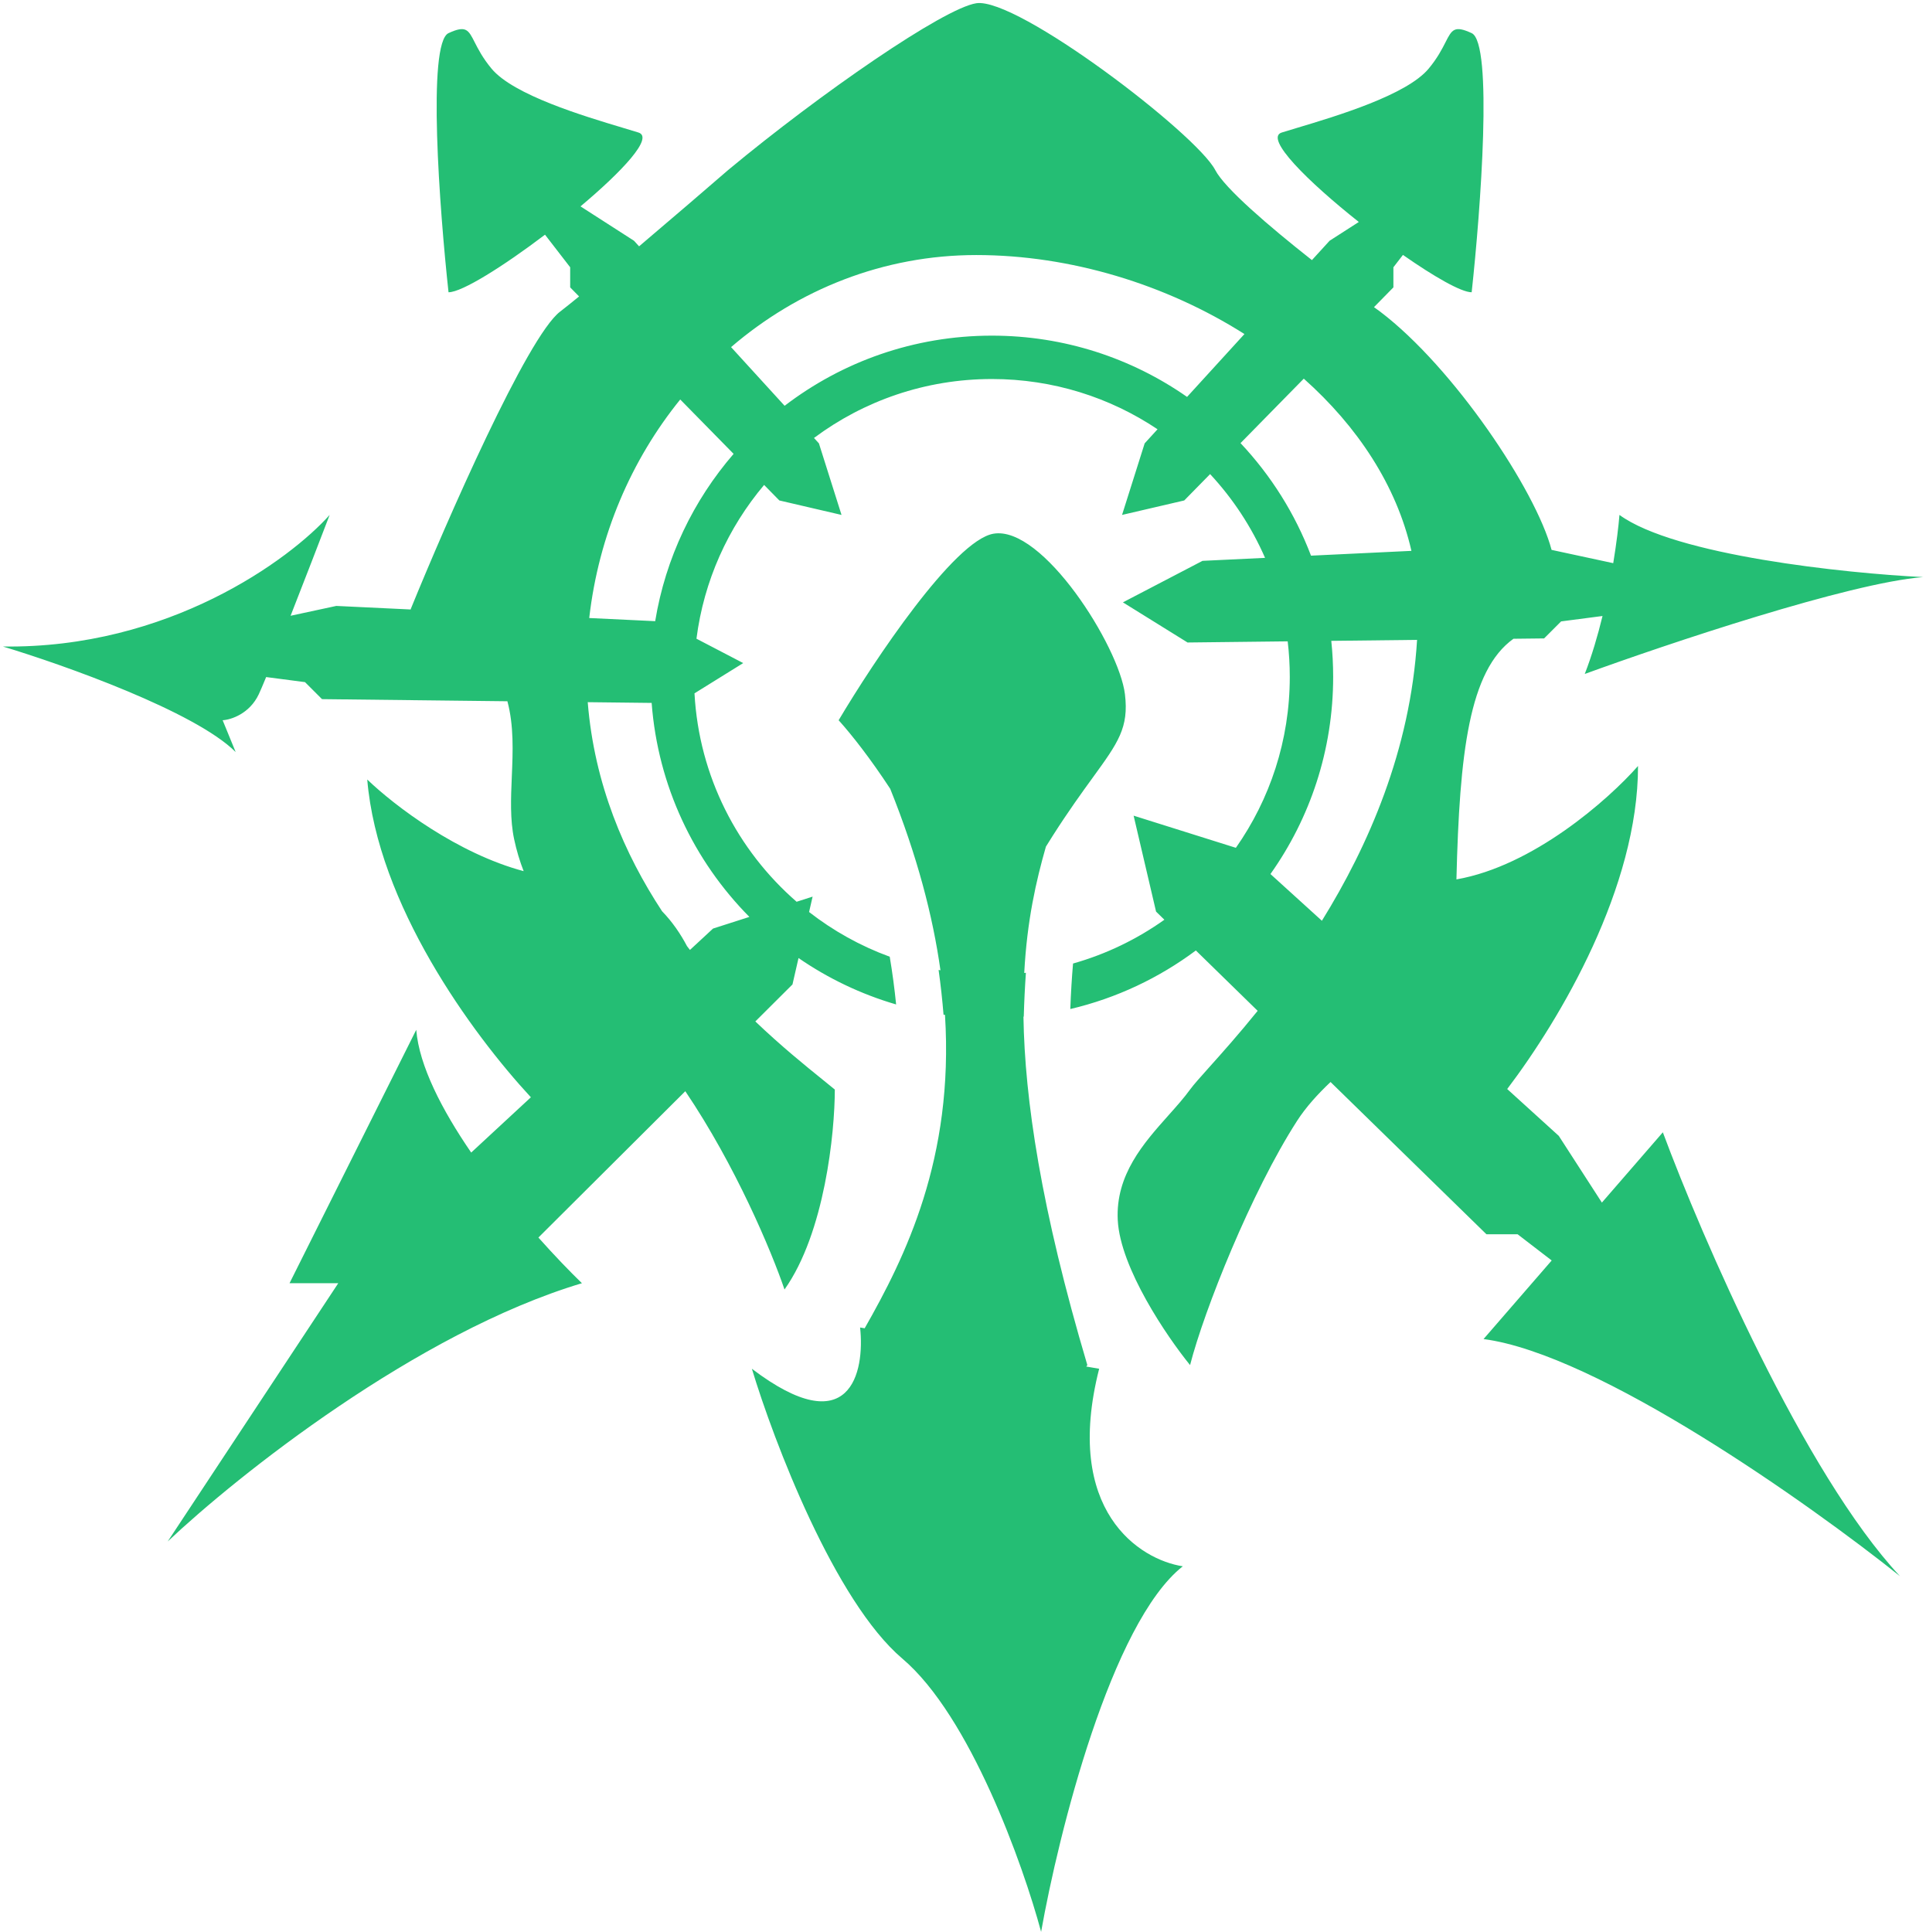
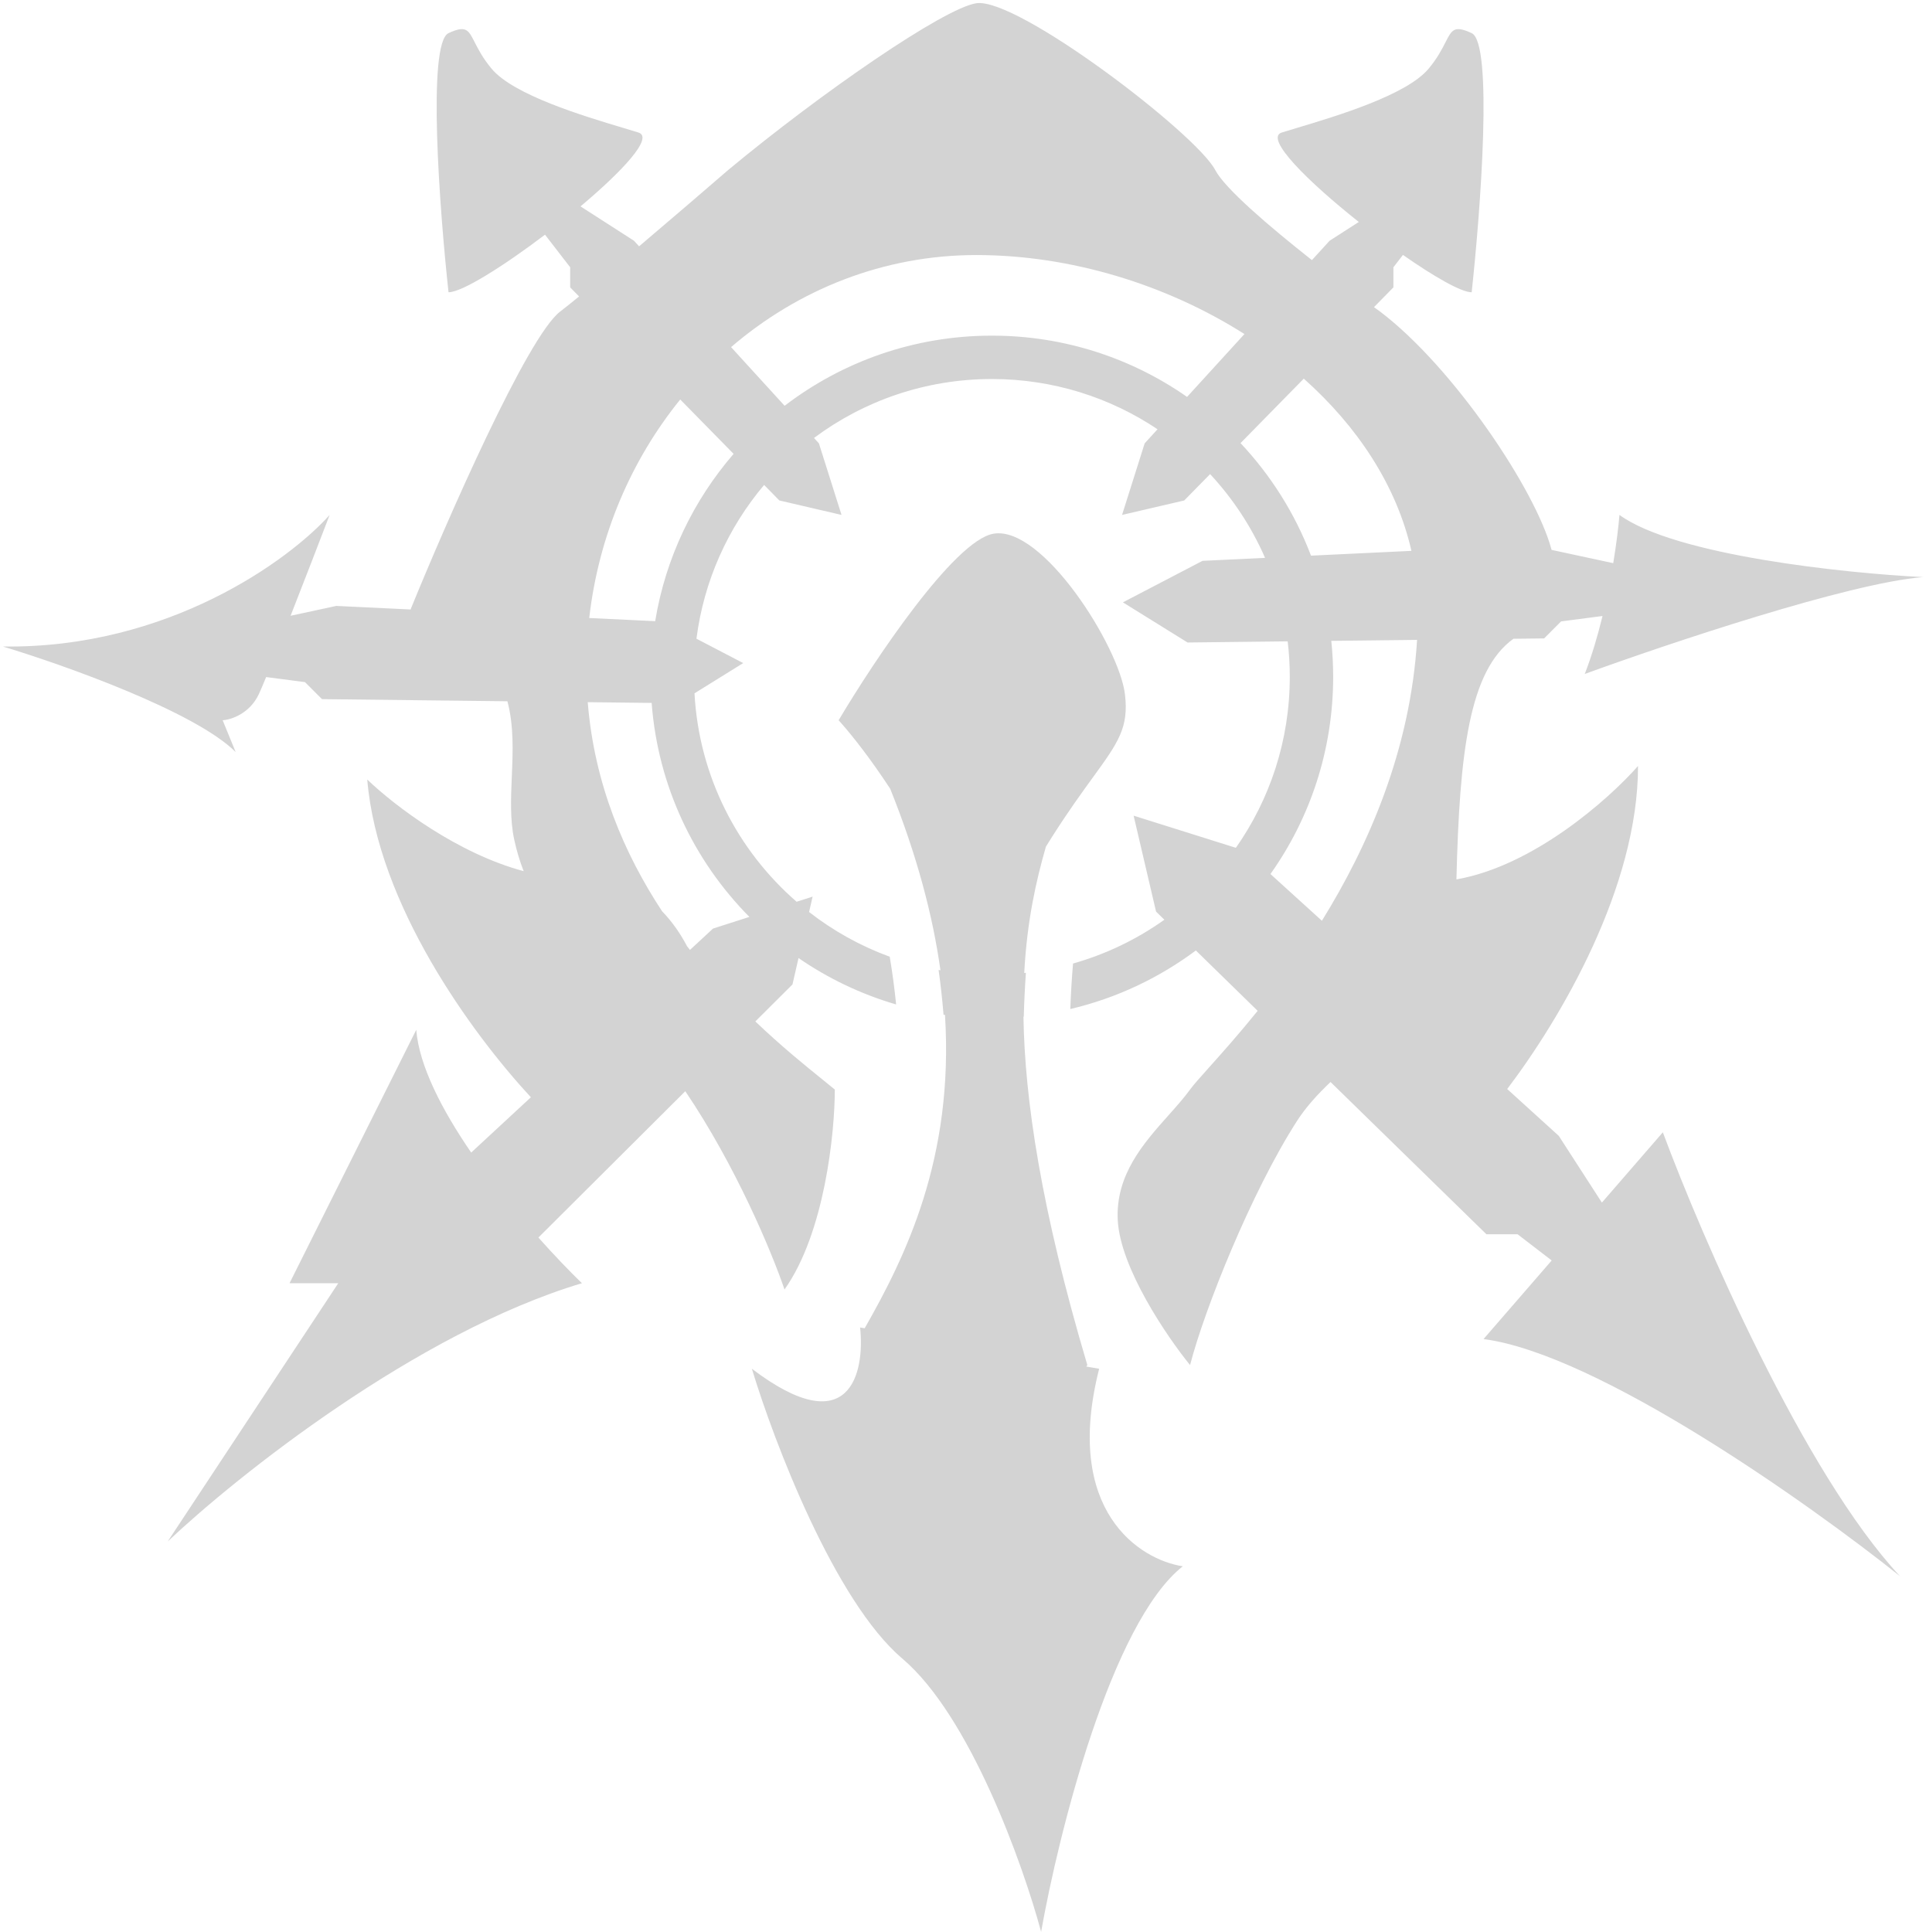
<svg xmlns="http://www.w3.org/2000/svg" width="620" height="622" viewBox="0 0 620 622" fill="none">
-   <path fill-rule="evenodd" clip-rule="evenodd" d="M268.739 350.774C268.739 364.629 265.5 396.903 252.546 415.151C248.358 402.856 236.802 375.278 220.609 351.311L173.322 398.423C178.519 404.259 183.399 409.311 187.334 413.125C134.204 429.022 76.298 475.18 53.986 496.272L108.894 413.125H93.206L133.995 331.547C134.93 343.137 142.303 357.386 151.683 371.066L170.899 353.265C151.759 332.569 121.571 291.139 118.223 250.963C127.218 259.593 147.373 274.812 168.573 280.464C167.304 277.212 166.282 273.818 165.508 270.175C164.174 263.893 164.463 257.048 164.759 250.039C165.101 241.963 165.451 233.669 163.339 225.768L103.661 225.085L98.184 219.609L85.677 217.977C84.64 220.496 83.823 222.415 83.312 223.499C80.333 229.83 74.313 231.723 71.675 231.878L75.865 242.118C62.831 229.085 20.472 214.034 0.922 208.138C54.173 208.883 93.243 180.209 106.121 165.779C102.963 174.022 98.053 186.746 93.545 198.245L108.261 195.076L132.344 196.227L132.187 196.166C143.826 167.61 169.735 108.47 180.261 100.359C181.891 99.103 183.987 97.425 186.417 95.443L183.549 92.52V86.049L175.444 75.557C162.161 85.63 148.748 94.095 144.388 94.095C141.504 67.619 137.466 13.867 144.388 10.667C150 8.073 150.759 9.565 152.802 13.585C153.91 15.763 155.394 18.682 158.232 22.096C165.304 30.603 187.861 37.358 200.717 41.207L200.718 41.208C202.542 41.754 204.17 42.241 205.531 42.667C210.537 44.233 200.379 55.099 186.875 66.442L204.087 77.506L205.729 79.305C216.373 70.284 227.482 60.732 234.406 54.737C264.094 30.068 303.756 2.666 314.282 1.044C327.439 -0.984 385.127 43.078 391.199 54.737C394.266 60.626 408.387 72.752 422.329 83.741L428.019 77.506L437.421 71.463C421.089 58.506 406.866 44.464 412.611 42.667C413.972 42.241 415.6 41.754 417.423 41.208L417.424 41.207C430.281 37.358 452.838 30.603 459.91 22.096C462.748 18.682 464.232 15.763 465.339 13.585C467.383 9.565 468.142 8.073 473.754 10.667C480.676 13.867 476.638 67.619 473.754 94.095C470.38 94.095 461.589 89.028 451.631 82.07L448.557 86.049V92.52L442.306 98.889C443.008 99.401 443.685 99.892 444.333 100.359C467.978 118.328 494.451 157.932 499.477 177.034L519.325 181.309C520.393 174.839 521.041 169.325 521.331 165.779C539.206 178.813 593.947 184.554 619.083 185.795C595.25 187.657 536.537 207.362 510.16 216.982C512.444 211.092 514.337 204.655 515.879 198.319L502.548 200.058L497.072 205.534L487.205 205.647C472.918 215.892 469.847 242.303 468.848 283.119C493.485 278.826 517.649 257.57 527.304 246.611C527.332 285.547 502.511 327.745 485.193 350.609L501.793 365.684L515.672 387.17L535.295 364.54C547.864 398.365 580.727 474.301 611.635 507.444C582.309 484.014 514.442 435.945 477.576 431.104L499.515 405.803L488.548 397.372H478.514L428.323 348.348C424.168 352.286 420.415 356.401 417.513 360.912C402.838 383.723 387.657 421.741 383.103 439.483C375.681 430.359 360.635 408.257 359.825 392.847C359.058 378.24 368.184 368.005 376.17 359.049C378.716 356.194 381.146 353.469 383.103 350.774C384.21 349.248 386.389 346.814 389.324 343.534L389.325 343.534L389.325 343.533C393.351 339.036 398.799 332.949 404.862 325.433L384.965 305.999C373.112 314.848 359.412 321.36 344.549 324.855C344.735 319.66 345.038 314.771 345.429 310.203C356.103 307.188 366.021 302.372 374.834 296.103L372.153 293.485L364.929 262.6L397.845 272.949C408.782 257.371 415.202 238.392 415.202 217.913C415.202 214.044 414.972 210.229 414.527 206.48L382.292 206.849L361.483 193.925L387.111 180.563L407.242 179.601C402.883 169.61 396.871 160.507 389.552 152.635L381.223 161.12L361.205 165.779L368.484 142.74L372.628 138.2C357.382 127.983 339.043 122.024 319.312 122.024C297.841 122.024 278.018 129.081 262.036 141.002L263.622 142.74L270.901 165.779L250.883 161.12L245.981 156.125C234.394 169.863 226.597 186.902 224.202 205.63L239.249 213.475L223.567 223.215C225.025 249.978 237.458 273.82 256.442 290.318L261.592 288.667L260.456 293.62C268.24 299.68 276.983 304.566 286.419 308.012C287.289 313.199 287.97 318.326 288.477 323.381C277.138 320.071 266.558 314.982 257.058 308.437L255.109 316.939L243.153 328.85C251.638 336.942 259.387 343.198 264.839 347.6C266.318 348.795 267.629 349.853 268.739 350.774ZM222.107 305.828C221.793 305.429 221.48 305.027 221.168 304.622C219.102 300.694 216.449 296.785 213.132 293.374C201.034 274.969 191.324 252.512 189.2 226.064L209.774 226.3C211.796 253.094 223.431 277.205 241.238 295.194L229.536 298.947L222.107 305.828ZM210.914 199.984C214.261 179.593 223.224 161.092 236.161 146.121L218.978 128.615C203.271 148.014 192.737 172.264 189.683 198.969L210.914 199.984ZM252.581 130.643C271.08 116.477 294.213 108.059 319.312 108.059C342.673 108.059 364.331 115.351 382.134 127.784L400.605 107.544C375.45 91.587 344.627 82.111 314.282 82.111C284.425 82.111 256.936 93.212 235.342 111.753L252.581 130.643ZM422.034 178.893C416.877 165.324 409.109 153.042 399.343 142.66L419.711 121.908C436.979 137.282 449.571 156.27 454.358 177.348L422.034 178.893ZM428.561 206.319C428.961 210.129 429.166 213.997 429.166 217.913C429.166 241.563 421.693 263.468 408.978 281.394L425.539 296.434C440.463 272.357 454.018 241.549 456.178 206.003L428.561 206.319ZM329.718 313.245C330.615 296.32 333.563 283.513 336.696 272.568C337.401 271.425 338.123 270.274 338.862 269.116C344.012 261.043 348.329 255.093 351.802 250.307C359.943 239.088 363.441 234.267 362.136 223.499C360.274 208.138 335.603 169.038 319.777 171.831C307.116 174.065 281.297 212.793 269.97 231.878C274.162 236.529 280.199 244.202 286.575 253.949C295.232 275.493 300.302 294.885 302.745 312.377C302.546 312.342 302.348 312.307 302.15 312.271C302.829 317.128 303.355 321.931 303.739 326.672C303.895 326.694 304.051 326.716 304.207 326.737C307.122 372.997 291.374 404.766 278.351 427.635L276.878 427.38C278.462 441.828 273.711 464.713 242.041 440.668C249.114 464.08 268.707 515.523 290.496 533.999C312.285 552.476 329.345 600.333 335.151 621.952C340.746 590.315 357.7 522.483 380.755 504.26C366.926 502.151 342.181 486.48 353.836 440.668L349.685 439.952L350.033 439.483C335.099 389.216 329.874 353.791 329.467 327.304L329.569 327.295C329.703 322.351 329.938 317.645 330.255 313.185C330.076 313.205 329.897 313.225 329.718 313.245Z" fill="#24BE74" />
+   <path fill-rule="evenodd" clip-rule="evenodd" d="M268.739 350.774C268.739 364.629 265.5 396.903 252.546 415.151C248.358 402.856 236.802 375.278 220.609 351.311L173.322 398.423C178.519 404.259 183.399 409.311 187.334 413.125C134.204 429.022 76.298 475.18 53.986 496.272L108.894 413.125H93.206L133.995 331.547C134.93 343.137 142.303 357.386 151.683 371.066L170.899 353.265C151.759 332.569 121.571 291.139 118.223 250.963C127.218 259.593 147.373 274.812 168.573 280.464C167.304 277.212 166.282 273.818 165.508 270.175C164.174 263.893 164.463 257.048 164.759 250.039C165.101 241.963 165.451 233.669 163.339 225.768L103.661 225.085L98.184 219.609L85.677 217.977C84.64 220.496 83.823 222.415 83.312 223.499C80.333 229.83 74.313 231.723 71.675 231.878L75.865 242.118C62.831 229.085 20.472 214.034 0.922 208.138C54.173 208.883 93.243 180.209 106.121 165.779C102.963 174.022 98.053 186.746 93.545 198.245L108.261 195.076L132.344 196.227L132.187 196.166C143.826 167.61 169.735 108.47 180.261 100.359C181.891 99.103 183.987 97.425 186.417 95.443L183.549 92.52V86.049L175.444 75.557C162.161 85.63 148.748 94.095 144.388 94.095C141.504 67.619 137.466 13.867 144.388 10.667C150 8.073 150.759 9.565 152.802 13.585C153.91 15.763 155.394 18.682 158.232 22.096C165.304 30.603 187.861 37.358 200.717 41.207L200.718 41.208C202.542 41.754 204.17 42.241 205.531 42.667C210.537 44.233 200.379 55.099 186.875 66.442L204.087 77.506L205.729 79.305C216.373 70.284 227.482 60.732 234.406 54.737C264.094 30.068 303.756 2.666 314.282 1.044C327.439 -0.984 385.127 43.078 391.199 54.737C394.266 60.626 408.387 72.752 422.329 83.741L428.019 77.506L437.421 71.463C421.089 58.506 406.866 44.464 412.611 42.667C413.972 42.241 415.6 41.754 417.423 41.208L417.424 41.207C430.281 37.358 452.838 30.603 459.91 22.096C462.748 18.682 464.232 15.763 465.339 13.585C467.383 9.565 468.142 8.073 473.754 10.667C480.676 13.867 476.638 67.619 473.754 94.095C470.38 94.095 461.589 89.028 451.631 82.07L448.557 86.049V92.52L442.306 98.889C443.008 99.401 443.685 99.892 444.333 100.359C467.978 118.328 494.451 157.932 499.477 177.034L519.325 181.309C520.393 174.839 521.041 169.325 521.331 165.779C539.206 178.813 593.947 184.554 619.083 185.795C595.25 187.657 536.537 207.362 510.16 216.982C512.444 211.092 514.337 204.655 515.879 198.319L502.548 200.058L497.072 205.534L487.205 205.647C472.918 215.892 469.847 242.303 468.848 283.119C493.485 278.826 517.649 257.57 527.304 246.611C527.332 285.547 502.511 327.745 485.193 350.609L501.793 365.684L515.672 387.17L535.295 364.54C547.864 398.365 580.727 474.301 611.635 507.444C582.309 484.014 514.442 435.945 477.576 431.104L499.515 405.803L488.548 397.372H478.514L428.323 348.348C424.168 352.286 420.415 356.401 417.513 360.912C402.838 383.723 387.657 421.741 383.103 439.483C375.681 430.359 360.635 408.257 359.825 392.847C359.058 378.24 368.184 368.005 376.17 359.049C378.716 356.194 381.146 353.469 383.103 350.774C384.21 349.248 386.389 346.814 389.324 343.534L389.325 343.534L389.325 343.533C393.351 339.036 398.799 332.949 404.862 325.433L384.965 305.999C373.112 314.848 359.412 321.36 344.549 324.855C344.735 319.66 345.038 314.771 345.429 310.203C356.103 307.188 366.021 302.372 374.834 296.103L372.153 293.485L364.929 262.6L397.845 272.949C408.782 257.371 415.202 238.392 415.202 217.913C415.202 214.044 414.972 210.229 414.527 206.48L382.292 206.849L361.483 193.925L387.111 180.563L407.242 179.601C402.883 169.61 396.871 160.507 389.552 152.635L381.223 161.12L361.205 165.779L368.484 142.74L372.628 138.2C357.382 127.983 339.043 122.024 319.312 122.024C297.841 122.024 278.018 129.081 262.036 141.002L263.622 142.74L270.901 165.779L250.883 161.12L245.981 156.125C234.394 169.863 226.597 186.902 224.202 205.63L239.249 213.475L223.567 223.215C225.025 249.978 237.458 273.82 256.442 290.318L261.592 288.667L260.456 293.62C268.24 299.68 276.983 304.566 286.419 308.012C287.289 313.199 287.97 318.326 288.477 323.381C277.138 320.071 266.558 314.982 257.058 308.437L255.109 316.939L243.153 328.85C251.638 336.942 259.387 343.198 264.839 347.6C266.318 348.795 267.629 349.853 268.739 350.774ZM222.107 305.828C221.793 305.429 221.48 305.027 221.168 304.622C219.102 300.694 216.449 296.785 213.132 293.374C201.034 274.969 191.324 252.512 189.2 226.064L209.774 226.3C211.796 253.094 223.431 277.205 241.238 295.194L229.536 298.947L222.107 305.828ZM210.914 199.984C214.261 179.593 223.224 161.092 236.161 146.121L218.978 128.615C203.271 148.014 192.737 172.264 189.683 198.969L210.914 199.984ZM252.581 130.643C271.08 116.477 294.213 108.059 319.312 108.059C342.673 108.059 364.331 115.351 382.134 127.784L400.605 107.544C375.45 91.587 344.627 82.111 314.282 82.111C284.425 82.111 256.936 93.212 235.342 111.753L252.581 130.643ZM422.034 178.893C416.877 165.324 409.109 153.042 399.343 142.66L419.711 121.908C436.979 137.282 449.571 156.27 454.358 177.348L422.034 178.893ZM428.561 206.319C428.961 210.129 429.166 213.997 429.166 217.913C429.166 241.563 421.693 263.468 408.978 281.394L425.539 296.434C440.463 272.357 454.018 241.549 456.178 206.003L428.561 206.319ZM329.718 313.245C330.615 296.32 333.563 283.513 336.696 272.568C337.401 271.425 338.123 270.274 338.862 269.116C344.012 261.043 348.329 255.093 351.802 250.307C359.943 239.088 363.441 234.267 362.136 223.499C360.274 208.138 335.603 169.038 319.777 171.831C307.116 174.065 281.297 212.793 269.97 231.878C274.162 236.529 280.199 244.202 286.575 253.949C295.232 275.493 300.302 294.885 302.745 312.377C302.546 312.342 302.348 312.307 302.15 312.271C302.829 317.128 303.355 321.931 303.739 326.672C303.895 326.694 304.051 326.716 304.207 326.737C307.122 372.997 291.374 404.766 278.351 427.635L276.878 427.38C278.462 441.828 273.711 464.713 242.041 440.668C249.114 464.08 268.707 515.523 290.496 533.999C312.285 552.476 329.345 600.333 335.151 621.952C340.746 590.315 357.7 522.483 380.755 504.26C366.926 502.151 342.181 486.48 353.836 440.668L349.685 439.952L350.033 439.483C335.099 389.216 329.874 353.791 329.467 327.304L329.569 327.295C329.703 322.351 329.938 317.645 330.255 313.185C330.076 313.205 329.897 313.225 329.718 313.245Z" fill="lightgrey" />
</svg>
